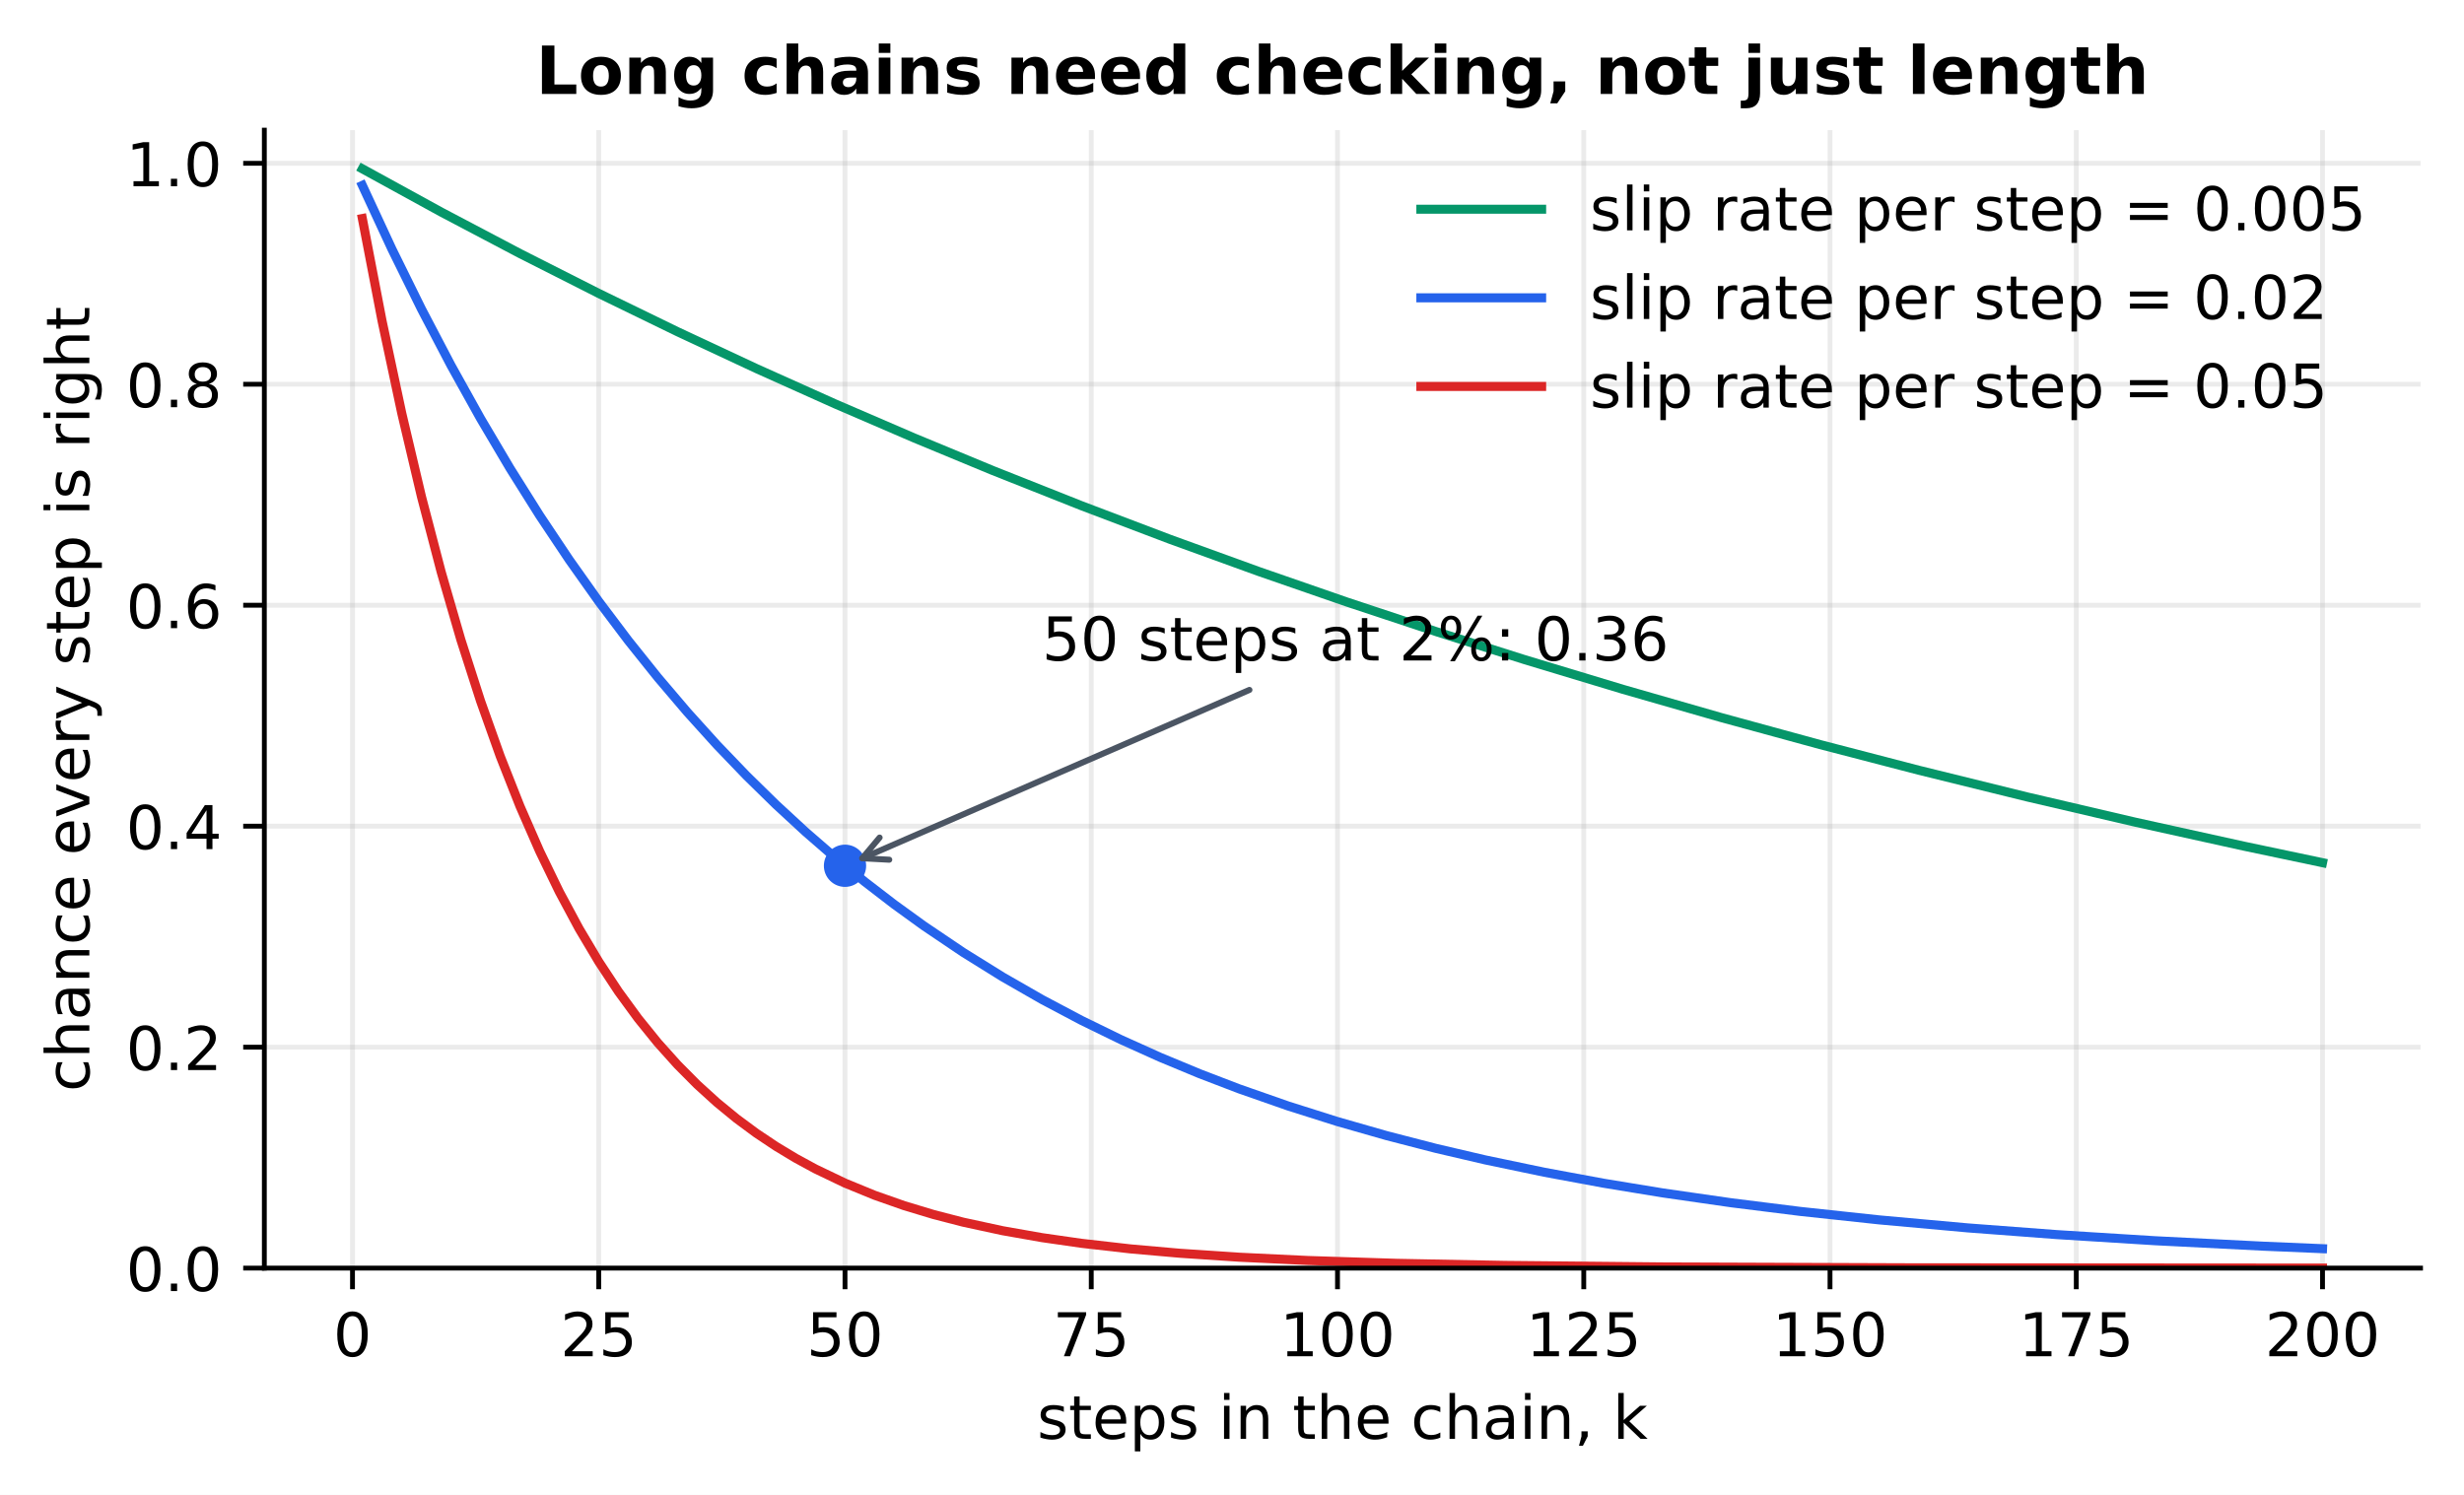
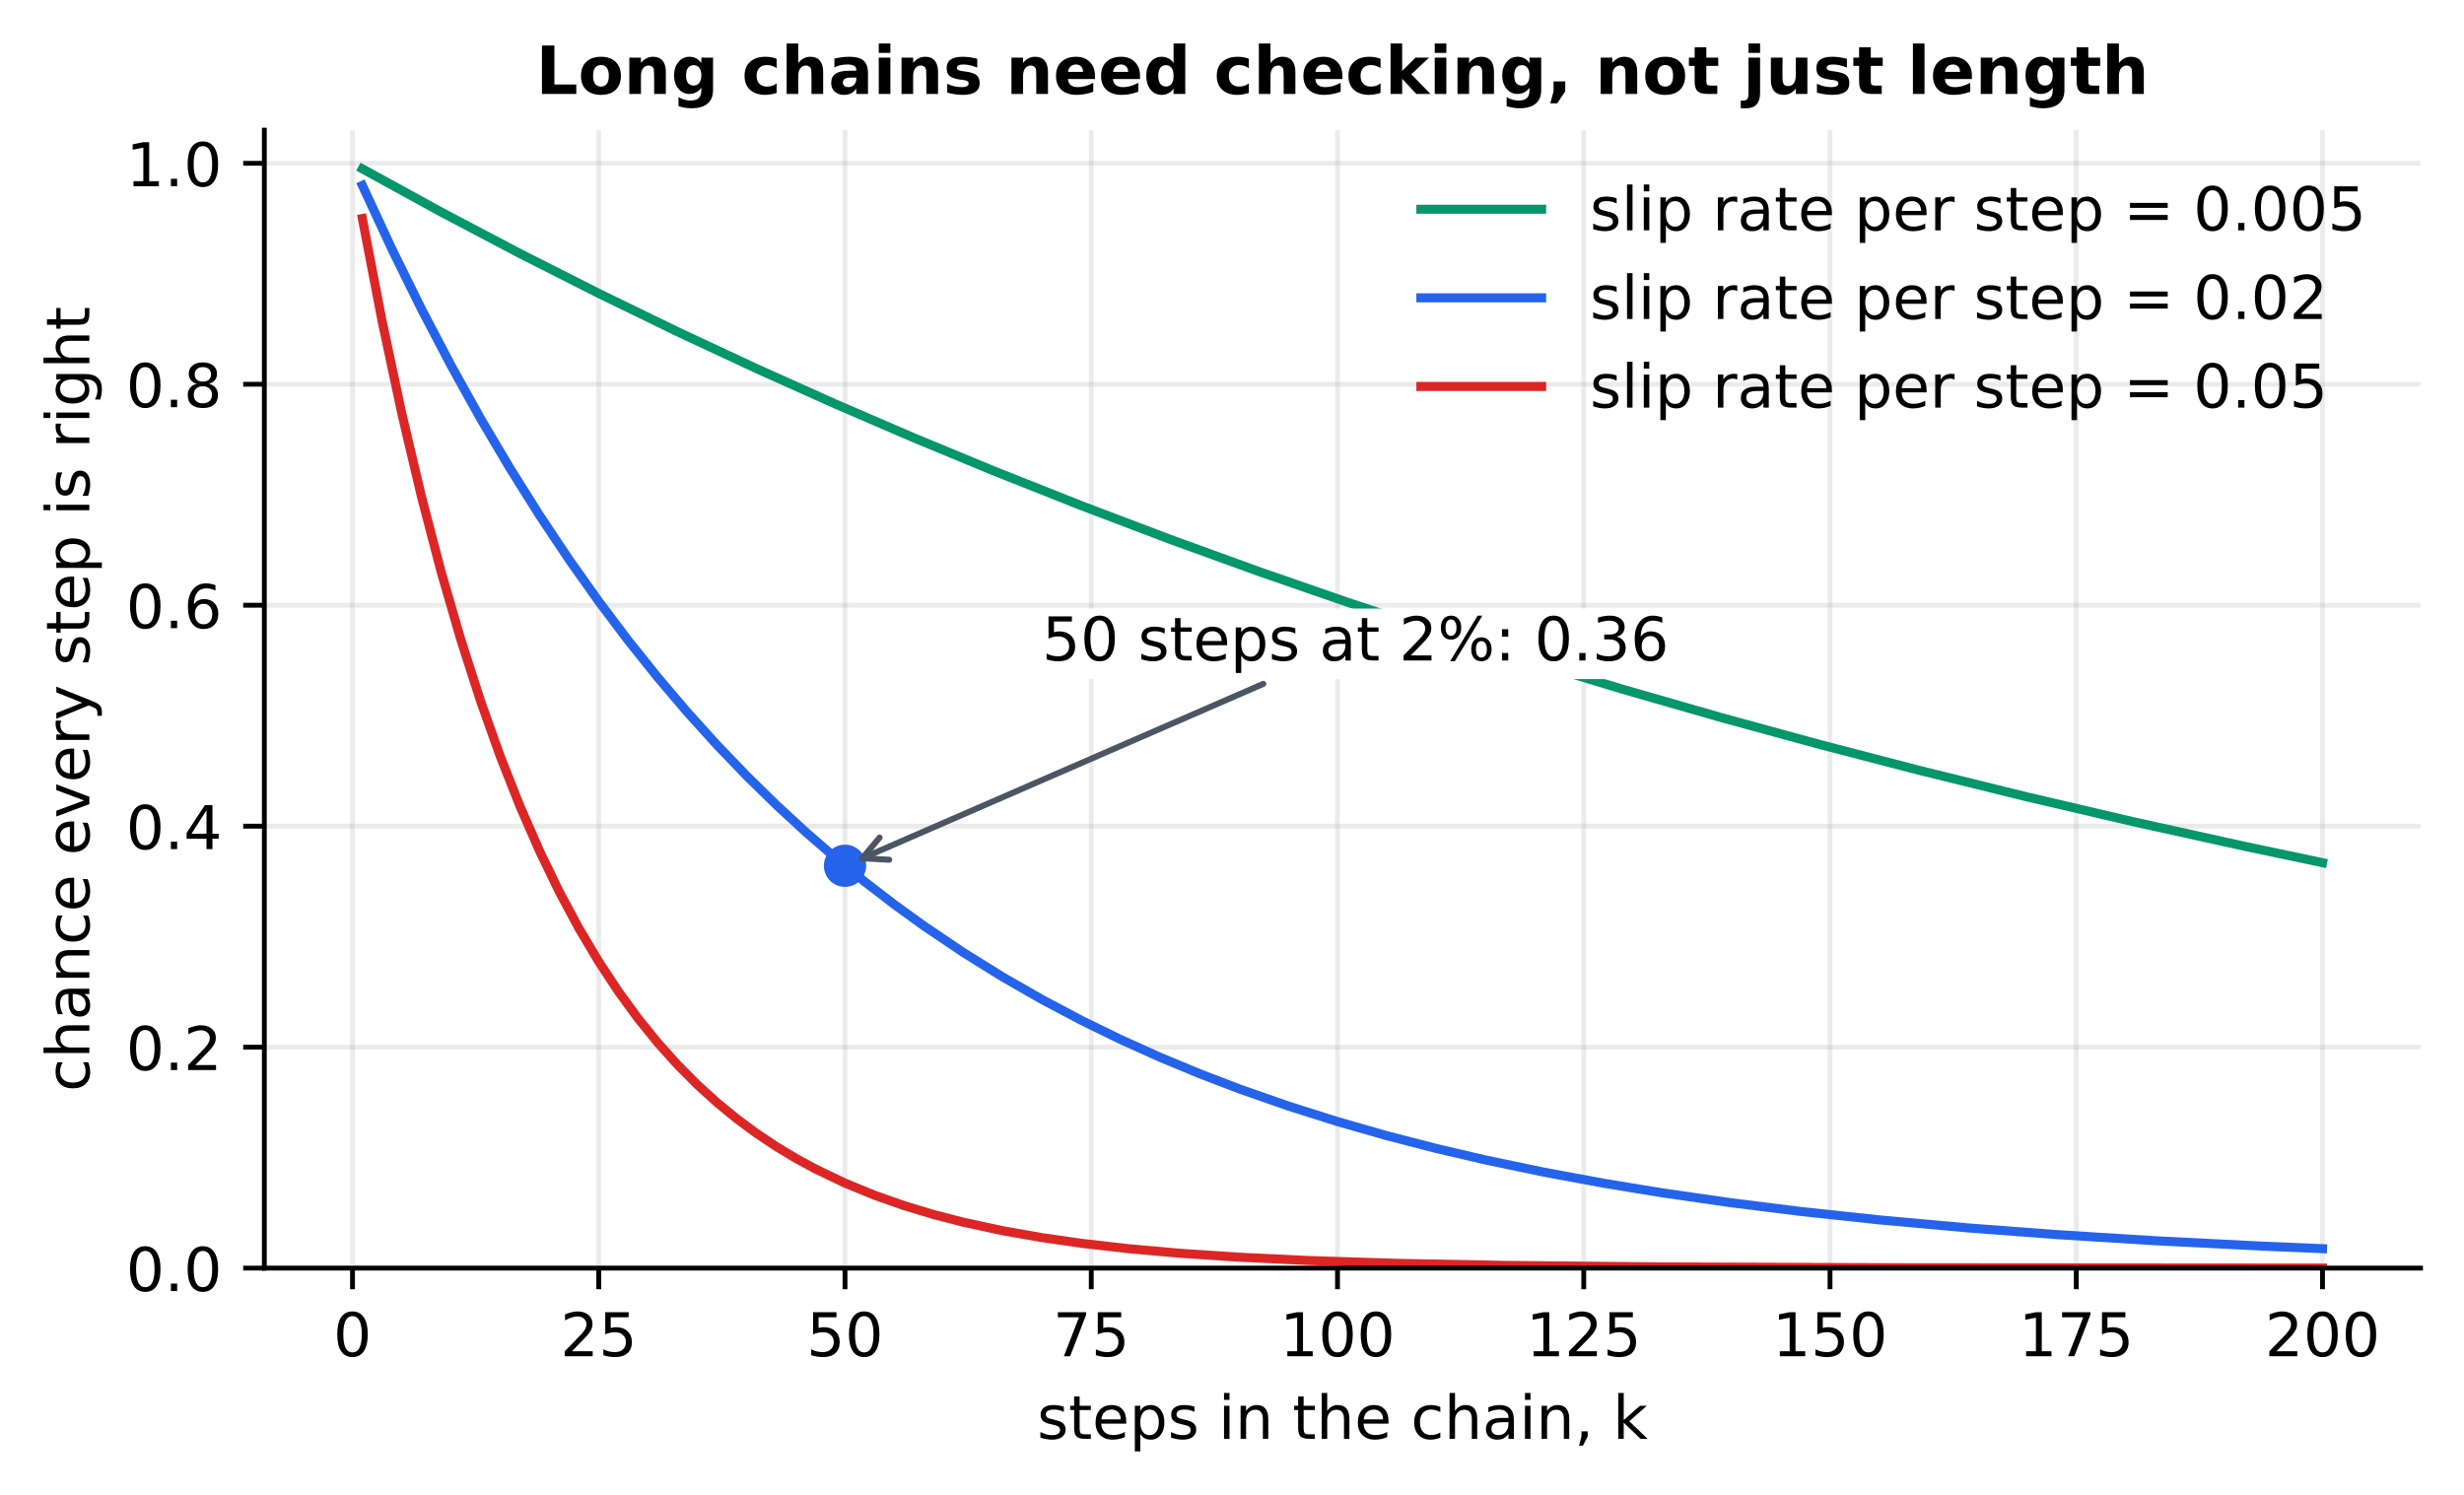
<svg xmlns="http://www.w3.org/2000/svg" xmlns:xlink="http://www.w3.org/1999/xlink" width="408.101pt" height="247.611pt" viewBox="0 0 408.101 247.611" version="1.1">
  <defs>
    <style type="text/css">*{stroke-linejoin: round; stroke-linecap: butt}</style>
  </defs>
  <g id="figure_1">
    <g id="patch_1">
      <path d="M 0 247.611  L 408.101 247.611  L 408.101 0  L 0 0  z " style="fill: #ffffff" />
    </g>
    <g id="axes_1">
      <g id="patch_2">
        <path d="M 43.781 210.054  L 400.901 210.054  L 400.901 21.558  L 43.781 21.558  z " style="fill: #ffffff" />
      </g>
      <g id="matplotlib.axis_1">
        <g id="xtick_1">
          <g id="line2d_1">
            <path d="M 58.383 210.054  L 58.383 21.558  " clip-path="url(#p0956bfb1d7)" style="fill: none; stroke: #b0b0b0; stroke-opacity: 0.25; stroke-width: 0.8; stroke-linecap: square" />
          </g>
          <g id="line2d_2">
            <defs>
              <path id="m7cadcb0e4f" d="M 0 0  L 0 3.5  " style="stroke: #000000; stroke-width: 0.8" />
            </defs>
            <g>
              <use xlink:href="#m7cadcb0e4f" x="58.383" y="210.054" style="stroke: #000000; stroke-width: 0.8" />
            </g>
          </g>
          <g id="text_1">
            <text style="font-size: 10px; font-family: 'DejaVu Sans', 'Bitstream Vera Sans', 'Computer Modern Sans Serif', 'Lucida Grande', 'Verdana', 'Geneva', 'Lucid', 'Arial', 'Helvetica', 'Avant Garde', sans-serif; text-anchor: middle" x="58.383" y="224.653" transform="rotate(-0 58.38255 224.6527)">0</text>
          </g>
        </g>
        <g id="xtick_2">
          <g id="line2d_3">
            <path d="M 99.168 210.054  L 99.168 21.558  " clip-path="url(#p0956bfb1d7)" style="fill: none; stroke: #b0b0b0; stroke-opacity: 0.25; stroke-width: 0.8; stroke-linecap: square" />
          </g>
          <g id="line2d_4">
            <g>
              <use xlink:href="#m7cadcb0e4f" x="99.168" y="210.054" style="stroke: #000000; stroke-width: 0.8" />
            </g>
          </g>
          <g id="text_2">
            <text style="font-size: 10px; font-family: 'DejaVu Sans', 'Bitstream Vera Sans', 'Computer Modern Sans Serif', 'Lucida Grande', 'Verdana', 'Geneva', 'Lucid', 'Arial', 'Helvetica', 'Avant Garde', sans-serif; text-anchor: middle" x="99.168" y="224.653" transform="rotate(-0 99.16829 224.6527)">25</text>
          </g>
        </g>
        <g id="xtick_3">
          <g id="line2d_5">
            <path d="M 139.954 210.054  L 139.954 21.558  " clip-path="url(#p0956bfb1d7)" style="fill: none; stroke: #b0b0b0; stroke-opacity: 0.25; stroke-width: 0.8; stroke-linecap: square" />
          </g>
          <g id="line2d_6">
            <g>
              <use xlink:href="#m7cadcb0e4f" x="139.954" y="210.054" style="stroke: #000000; stroke-width: 0.8" />
            </g>
          </g>
          <g id="text_3">
            <text style="font-size: 10px; font-family: 'DejaVu Sans', 'Bitstream Vera Sans', 'Computer Modern Sans Serif', 'Lucida Grande', 'Verdana', 'Geneva', 'Lucid', 'Arial', 'Helvetica', 'Avant Garde', sans-serif; text-anchor: middle" x="139.954" y="224.653" transform="rotate(-0 139.954 224.6527)">50</text>
          </g>
        </g>
        <g id="xtick_4">
          <g id="line2d_7">
            <path d="M 180.74 210.054  L 180.74 21.558  " clip-path="url(#p0956bfb1d7)" style="fill: none; stroke: #b0b0b0; stroke-opacity: 0.25; stroke-width: 0.8; stroke-linecap: square" />
          </g>
          <g id="line2d_8">
            <g>
              <use xlink:href="#m7cadcb0e4f" x="180.74" y="210.054" style="stroke: #000000; stroke-width: 0.8" />
            </g>
          </g>
          <g id="text_4">
            <text style="font-size: 10px; font-family: 'DejaVu Sans', 'Bitstream Vera Sans', 'Computer Modern Sans Serif', 'Lucida Grande', 'Verdana', 'Geneva', 'Lucid', 'Arial', 'Helvetica', 'Avant Garde', sans-serif; text-anchor: middle" x="180.74" y="224.653" transform="rotate(-0 180.7398 224.6527)">75</text>
          </g>
        </g>
        <g id="xtick_5">
          <g id="line2d_9">
            <path d="M 221.526 210.054  L 221.526 21.558  " clip-path="url(#p0956bfb1d7)" style="fill: none; stroke: #b0b0b0; stroke-opacity: 0.25; stroke-width: 0.8; stroke-linecap: square" />
          </g>
          <g id="line2d_10">
            <g>
              <use xlink:href="#m7cadcb0e4f" x="221.526" y="210.054" style="stroke: #000000; stroke-width: 0.8" />
            </g>
          </g>
          <g id="text_5">
            <text style="font-size: 10px; font-family: 'DejaVu Sans', 'Bitstream Vera Sans', 'Computer Modern Sans Serif', 'Lucida Grande', 'Verdana', 'Geneva', 'Lucid', 'Arial', 'Helvetica', 'Avant Garde', sans-serif; text-anchor: middle" x="221.526" y="224.653" transform="rotate(-0 221.5255 224.6527)">100</text>
          </g>
        </g>
        <g id="xtick_6">
          <g id="line2d_11">
            <path d="M 262.311 210.054  L 262.311 21.558  " clip-path="url(#p0956bfb1d7)" style="fill: none; stroke: #b0b0b0; stroke-opacity: 0.25; stroke-width: 0.8; stroke-linecap: square" />
          </g>
          <g id="line2d_12">
            <g>
              <use xlink:href="#m7cadcb0e4f" x="262.311" y="210.054" style="stroke: #000000; stroke-width: 0.8" />
            </g>
          </g>
          <g id="text_6">
            <text style="font-size: 10px; font-family: 'DejaVu Sans', 'Bitstream Vera Sans', 'Computer Modern Sans Serif', 'Lucida Grande', 'Verdana', 'Geneva', 'Lucid', 'Arial', 'Helvetica', 'Avant Garde', sans-serif; text-anchor: middle" x="262.311" y="224.653" transform="rotate(-0 262.3113 224.6527)">125</text>
          </g>
        </g>
        <g id="xtick_7">
          <g id="line2d_13">
            <path d="M 303.097 210.054  L 303.097 21.558  " clip-path="url(#p0956bfb1d7)" style="fill: none; stroke: #b0b0b0; stroke-opacity: 0.25; stroke-width: 0.8; stroke-linecap: square" />
          </g>
          <g id="line2d_14">
            <g>
              <use xlink:href="#m7cadcb0e4f" x="303.097" y="210.054" style="stroke: #000000; stroke-width: 0.8" />
            </g>
          </g>
          <g id="text_7">
            <text style="font-size: 10px; font-family: 'DejaVu Sans', 'Bitstream Vera Sans', 'Computer Modern Sans Serif', 'Lucida Grande', 'Verdana', 'Geneva', 'Lucid', 'Arial', 'Helvetica', 'Avant Garde', sans-serif; text-anchor: middle" x="303.097" y="224.653" transform="rotate(-0 303.097 224.6527)">150</text>
          </g>
        </g>
        <g id="xtick_8">
          <g id="line2d_15">
            <path d="M 343.883 210.054  L 343.883 21.558  " clip-path="url(#p0956bfb1d7)" style="fill: none; stroke: #b0b0b0; stroke-opacity: 0.25; stroke-width: 0.8; stroke-linecap: square" />
          </g>
          <g id="line2d_16">
            <g>
              <use xlink:href="#m7cadcb0e4f" x="343.883" y="210.054" style="stroke: #000000; stroke-width: 0.8" />
            </g>
          </g>
          <g id="text_8">
            <text style="font-size: 10px; font-family: 'DejaVu Sans', 'Bitstream Vera Sans', 'Computer Modern Sans Serif', 'Lucida Grande', 'Verdana', 'Geneva', 'Lucid', 'Arial', 'Helvetica', 'Avant Garde', sans-serif; text-anchor: middle" x="343.883" y="224.653" transform="rotate(-0 343.8828 224.6527)">175</text>
          </g>
        </g>
        <g id="xtick_9">
          <g id="line2d_17">
            <path d="M 384.669 210.054  L 384.669 21.558  " clip-path="url(#p0956bfb1d7)" style="fill: none; stroke: #b0b0b0; stroke-opacity: 0.25; stroke-width: 0.8; stroke-linecap: square" />
          </g>
          <g id="line2d_18">
            <g>
              <use xlink:href="#m7cadcb0e4f" x="384.669" y="210.054" style="stroke: #000000; stroke-width: 0.8" />
            </g>
          </g>
          <g id="text_9">
            <text style="font-size: 10px; font-family: 'DejaVu Sans', 'Bitstream Vera Sans', 'Computer Modern Sans Serif', 'Lucida Grande', 'Verdana', 'Geneva', 'Lucid', 'Arial', 'Helvetica', 'Avant Garde', sans-serif; text-anchor: middle" x="384.669" y="224.653" transform="rotate(-0 384.6685 224.6527)">200</text>
          </g>
        </g>
        <g id="text_10">
          <text style="font-size: 10px; font-family: 'DejaVu Sans', 'Bitstream Vera Sans', 'Computer Modern Sans Serif', 'Lucida Grande', 'Verdana', 'Geneva', 'Lucid', 'Arial', 'Helvetica', 'Avant Garde', sans-serif; text-anchor: middle" x="222.341" y="238.331" transform="rotate(-0 222.3413 238.3308)">steps in the chain, k</text>
        </g>
      </g>
      <g id="matplotlib.axis_2">
        <g id="ytick_1">
          <g id="line2d_19">
            <path d="M 43.781 210.054  L 400.901 210.054  " clip-path="url(#p0956bfb1d7)" style="fill: none; stroke: #b0b0b0; stroke-opacity: 0.25; stroke-width: 0.8; stroke-linecap: square" />
          </g>
          <g id="line2d_20">
            <defs>
              <path id="m868c41b290" d="M 0 0  L -3.5 0  " style="stroke: #000000; stroke-width: 0.8" />
            </defs>
            <g>
              <use xlink:href="#m868c41b290" x="43.781" y="210.054" style="stroke: #000000; stroke-width: 0.8" />
            </g>
          </g>
          <g id="text_11">
            <text style="font-size: 10px; font-family: 'DejaVu Sans', 'Bitstream Vera Sans', 'Computer Modern Sans Serif', 'Lucida Grande', 'Verdana', 'Geneva', 'Lucid', 'Arial', 'Helvetica', 'Avant Garde', sans-serif; text-anchor: end" x="36.781" y="213.853" transform="rotate(-0 36.78125 213.8535)">0.0</text>
          </g>
        </g>
        <g id="ytick_2">
          <g id="line2d_21">
            <path d="M 43.781 173.453  L 400.901 173.453  " clip-path="url(#p0956bfb1d7)" style="fill: none; stroke: #b0b0b0; stroke-opacity: 0.25; stroke-width: 0.8; stroke-linecap: square" />
          </g>
          <g id="line2d_22">
            <g>
              <use xlink:href="#m868c41b290" x="43.781" y="173.453" style="stroke: #000000; stroke-width: 0.8" />
            </g>
          </g>
          <g id="text_12">
            <text style="font-size: 10px; font-family: 'DejaVu Sans', 'Bitstream Vera Sans', 'Computer Modern Sans Serif', 'Lucida Grande', 'Verdana', 'Geneva', 'Lucid', 'Arial', 'Helvetica', 'Avant Garde', sans-serif; text-anchor: end" x="36.781" y="177.252" transform="rotate(-0 36.78125 177.2523)">0.2</text>
          </g>
        </g>
        <g id="ytick_3">
          <g id="line2d_23">
            <path d="M 43.781 136.852  L 400.901 136.852  " clip-path="url(#p0956bfb1d7)" style="fill: none; stroke: #b0b0b0; stroke-opacity: 0.25; stroke-width: 0.8; stroke-linecap: square" />
          </g>
          <g id="line2d_24">
            <g>
              <use xlink:href="#m868c41b290" x="43.781" y="136.852" style="stroke: #000000; stroke-width: 0.8" />
            </g>
          </g>
          <g id="text_13">
            <text style="font-size: 10px; font-family: 'DejaVu Sans', 'Bitstream Vera Sans', 'Computer Modern Sans Serif', 'Lucida Grande', 'Verdana', 'Geneva', 'Lucid', 'Arial', 'Helvetica', 'Avant Garde', sans-serif; text-anchor: end" x="36.781" y="140.651" transform="rotate(-0 36.78125 140.6512)">0.4</text>
          </g>
        </g>
        <g id="ytick_4">
          <g id="line2d_25">
            <path d="M 43.781 100.251  L 400.901 100.251  " clip-path="url(#p0956bfb1d7)" style="fill: none; stroke: #b0b0b0; stroke-opacity: 0.25; stroke-width: 0.8; stroke-linecap: square" />
          </g>
          <g id="line2d_26">
            <g>
              <use xlink:href="#m868c41b290" x="43.781" y="100.251" style="stroke: #000000; stroke-width: 0.8" />
            </g>
          </g>
          <g id="text_14">
            <text style="font-size: 10px; font-family: 'DejaVu Sans', 'Bitstream Vera Sans', 'Computer Modern Sans Serif', 'Lucida Grande', 'Verdana', 'Geneva', 'Lucid', 'Arial', 'Helvetica', 'Avant Garde', sans-serif; text-anchor: end" x="36.781" y="104.05" transform="rotate(-0 36.78125 104.05)">0.6</text>
          </g>
        </g>
        <g id="ytick_5">
          <g id="line2d_27">
            <path d="M 43.781 63.65  L 400.901 63.65  " clip-path="url(#p0956bfb1d7)" style="fill: none; stroke: #b0b0b0; stroke-opacity: 0.25; stroke-width: 0.8; stroke-linecap: square" />
          </g>
          <g id="line2d_28">
            <g>
              <use xlink:href="#m868c41b290" x="43.781" y="63.65" style="stroke: #000000; stroke-width: 0.8" />
            </g>
          </g>
          <g id="text_15">
            <text style="font-size: 10px; font-family: 'DejaVu Sans', 'Bitstream Vera Sans', 'Computer Modern Sans Serif', 'Lucida Grande', 'Verdana', 'Geneva', 'Lucid', 'Arial', 'Helvetica', 'Avant Garde', sans-serif; text-anchor: end" x="36.781" y="67.449" transform="rotate(-0 36.78125 67.44884)">0.8</text>
          </g>
        </g>
        <g id="ytick_6">
          <g id="line2d_29">
            <path d="M 43.781 27.048  L 400.901 27.048  " clip-path="url(#p0956bfb1d7)" style="fill: none; stroke: #b0b0b0; stroke-opacity: 0.25; stroke-width: 0.8; stroke-linecap: square" />
          </g>
          <g id="line2d_30">
            <g>
              <use xlink:href="#m868c41b290" x="43.781" y="27.048" style="stroke: #000000; stroke-width: 0.8" />
            </g>
          </g>
          <g id="text_16">
            <text style="font-size: 10px; font-family: 'DejaVu Sans', 'Bitstream Vera Sans', 'Computer Modern Sans Serif', 'Lucida Grande', 'Verdana', 'Geneva', 'Lucid', 'Arial', 'Helvetica', 'Avant Garde', sans-serif; text-anchor: end" x="36.781" y="30.848" transform="rotate(-0 36.78125 30.84767)">1.0</text>
          </g>
        </g>
        <g id="text_17">
          <text style="font-size: 10px; font-family: 'DejaVu Sans', 'Bitstream Vera Sans', 'Computer Modern Sans Serif', 'Lucida Grande', 'Verdana', 'Geneva', 'Lucid', 'Arial', 'Helvetica', 'Avant Garde', sans-serif; text-anchor: middle" x="14.798" y="115.806" transform="rotate(-90 14.79844 115.8063)">chance every step is right</text>
        </g>
      </g>
      <g id="line2d_31">
        <path d="M 60.014 27.963  L 73.065 35.121  L 86.117 41.997  L 99.168 48.603  L 112.22 54.949  L 125.271 61.046  L 138.323 66.903  L 151.374 72.53  L 164.425 77.935  L 179.108 83.763  L 193.791 89.334  L 208.474 94.659  L 223.157 99.749  L 237.84 104.615  L 252.523 109.266  L 268.837 114.193  L 285.151 118.88  L 301.466 123.337  L 317.78 127.577  L 335.726 132.001  L 353.671 136.189  L 371.617 140.151  L 384.669 142.899  L 384.669 142.899  " clip-path="url(#p0956bfb1d7)" style="fill: none; stroke: #059669; stroke-width: 1.5; stroke-linecap: square" />
      </g>
      <g id="line2d_32">
        <path d="M 60.014 30.709  L 64.908 41.256  L 69.803 51.182  L 74.697 60.525  L 79.591 69.319  L 84.485 77.595  L 89.38 85.385  L 94.274 92.716  L 99.168 99.617  L 104.063 106.111  L 108.957 112.224  L 113.851 117.977  L 118.745 123.392  L 123.64 128.489  L 128.534 133.285  L 133.428 137.8  L 138.323 142.049  L 143.217 146.048  L 148.111 149.812  L 153.005 153.355  L 159.531 157.757  L 166.057 161.817  L 172.583 165.561  L 179.108 169.015  L 185.634 172.201  L 192.16 175.14  L 198.686 177.85  L 205.211 180.351  L 213.368 183.204  L 221.526 185.784  L 229.683 188.116  L 237.84 190.224  L 245.997 192.129  L 255.786 194.175  L 265.574 195.988  L 275.363 197.594  L 286.783 199.237  L 298.203 200.664  L 311.254 202.065  L 325.937 203.393  L 340.62 204.501  L 356.934 205.517  L 374.88 206.421  L 384.669 206.836  L 384.669 206.836  " clip-path="url(#p0956bfb1d7)" style="fill: none; stroke: #2563eb; stroke-width: 1.5; stroke-linecap: square" />
      </g>
      <g id="line2d_33">
        <path d="M 60.014 36.199  L 63.277 53.15  L 66.54 68.448  L 69.803 82.254  L 73.065 94.715  L 76.328 105.961  L 79.591 116.11  L 82.854 125.269  L 86.117 133.536  L 89.38 140.996  L 92.643 147.73  L 95.905 153.806  L 99.168 159.29  L 102.431 164.24  L 105.694 168.707  L 108.957 172.738  L 112.22 176.376  L 115.483 179.66  L 118.745 182.623  L 122.008 185.298  L 125.271 187.712  L 128.534 189.89  L 131.797 191.856  L 135.06 193.63  L 139.954 195.973  L 144.848 197.981  L 149.743 199.703  L 154.637 201.18  L 159.531 202.445  L 166.057 203.857  L 172.583 205.006  L 179.108 205.943  L 187.266 206.873  L 195.423 207.593  L 205.211 208.245  L 216.631 208.791  L 231.314 209.258  L 249.26 209.601  L 275.363 209.855  L 316.148 209.999  L 384.669 210.048  L 384.669 210.048  " clip-path="url(#p0956bfb1d7)" style="fill: none; stroke: #dc2626; stroke-width: 1.5; stroke-linecap: square" />
      </g>
      <g id="line2d_34">
        <defs>
          <path id="me650e6d1f9" d="M 0 3  C 0.796 3 1.559 2.684 2.121 2.121  C 2.684 1.559 3 0.796 3 0  C 3 -0.796 2.684 -1.559 2.121 -2.121  C 1.559 -2.684 0.796 -3 0 -3  C -0.796 -3 -1.559 -2.684 -2.121 -2.121  C -2.684 -1.559 -3 -0.796 -3 0  C -3 0.796 -2.684 1.559 -2.121 2.121  C -1.559 2.684 -0.796 3 0 3  z " style="stroke: #2563eb" />
        </defs>
        <g clip-path="url(#p0956bfb1d7)">
          <use xlink:href="#me650e6d1f9" x="139.954" y="143.409" style="fill: #2563eb; stroke: #2563eb" />
        </g>
      </g>
      <g id="patch_3">
        <path d="M 43.781 210.054  L 43.781 21.558  " style="fill: none; stroke: #000000; stroke-width: 0.8; stroke-linejoin: miter; stroke-linecap: square" />
      </g>
      <g id="patch_4">
        <path d="M 43.781 210.054  L 400.901 210.054  " style="fill: none; stroke: #000000; stroke-width: 0.8; stroke-linejoin: miter; stroke-linecap: square" />
      </g>
      <g id="patch_5">
-         <path d="M 206.935 114.279  Q 174.362 128.445 142.815 142.165  " style="fill: none; stroke: #4b5563; stroke-linecap: round" />
-         <path d="M 147.281 142.404  L 142.815 142.165  L 145.685 138.736  " style="fill: none; stroke: #4b5563; stroke-linecap: round" />
+         <path d="M 209.235 113.278  Q 175.51 127.946 142.81 142.167  " style="fill: none; stroke: #4b5563; stroke-linecap: round" />
+         <path d="M 147.276 142.406  L 142.81 142.167  L 145.681 138.738  " style="fill: none; stroke: #4b5563; stroke-linecap: round" />
      </g>
      <g id="text_18">
+         <g id="patch_6">
+           <path d="M 171.583 112.481  L 277.408 112.481  L 277.408 100.803  L 171.583 100.803  z " style="fill: #ffffff" />
+         </g>
        <text style="font-size: 10px; font-family: 'DejaVu Sans', 'Bitstream Vera Sans', 'Computer Modern Sans Serif', 'Lucida Grande', 'Verdana', 'Geneva', 'Lucid', 'Arial', 'Helvetica', 'Avant Garde', sans-serif; text-anchor: start" x="172.583" y="109.401" transform="rotate(-0 172.5826 109.4011)">50 steps at 2%: 0.36</text>
      </g>
      <g id="text_19">
        <text style="font-weight: 700; font-size: 11px; font-family: 'DejaVu Sans', 'Bitstream Vera Sans', 'Computer Modern Sans Serif', 'Lucida Grande', 'Verdana', 'Geneva', 'Lucid', 'Arial', 'Helvetica', 'Avant Garde', sans-serif; text-anchor: middle" x="222.341" y="15.558" transform="rotate(-0 222.3413 15.55828)">Long chains need checking, not just length</text>
      </g>
      <g id="legend_1">
        <g id="line2d_35">
          <path d="M 235.333 34.657  L 245.333 34.657  L 255.333 34.657  " style="fill: none; stroke: #059669; stroke-width: 1.5; stroke-linecap: square" />
        </g>
        <g id="text_20">
          <text style="font-size: 10px; font-family: 'DejaVu Sans', 'Bitstream Vera Sans', 'Computer Modern Sans Serif', 'Lucida Grande', 'Verdana', 'Geneva', 'Lucid', 'Arial', 'Helvetica', 'Avant Garde', sans-serif; text-anchor: start" x="263.332" y="38.157" transform="rotate(-0 263.3325 38.15672)">slip rate per step = 0.005</text>
        </g>
        <g id="line2d_36">
          <path d="M 235.333 49.335  L 245.333 49.335  L 255.333 49.335  " style="fill: none; stroke: #2563eb; stroke-width: 1.5; stroke-linecap: square" />
        </g>
        <g id="text_21">
          <text style="font-size: 10px; font-family: 'DejaVu Sans', 'Bitstream Vera Sans', 'Computer Modern Sans Serif', 'Lucida Grande', 'Verdana', 'Geneva', 'Lucid', 'Arial', 'Helvetica', 'Avant Garde', sans-serif; text-anchor: start" x="263.332" y="52.835" transform="rotate(-0 263.3325 52.83484)">slip rate per step = 0.02</text>
        </g>
        <g id="line2d_37">
          <path d="M 235.333 64.013  L 245.333 64.013  L 255.333 64.013  " style="fill: none; stroke: #dc2626; stroke-width: 1.5; stroke-linecap: square" />
        </g>
        <g id="text_22">
          <text style="font-size: 10px; font-family: 'DejaVu Sans', 'Bitstream Vera Sans', 'Computer Modern Sans Serif', 'Lucida Grande', 'Verdana', 'Geneva', 'Lucid', 'Arial', 'Helvetica', 'Avant Garde', sans-serif; text-anchor: start" x="263.332" y="67.513" transform="rotate(-0 263.3325 67.51297)">slip rate per step = 0.05</text>
        </g>
      </g>
    </g>
  </g>
  <defs>
    <clipPath id="p0956bfb1d7">
      <rect x="43.781" y="21.558" width="357.12" height="188.496" />
    </clipPath>
  </defs>
</svg>
